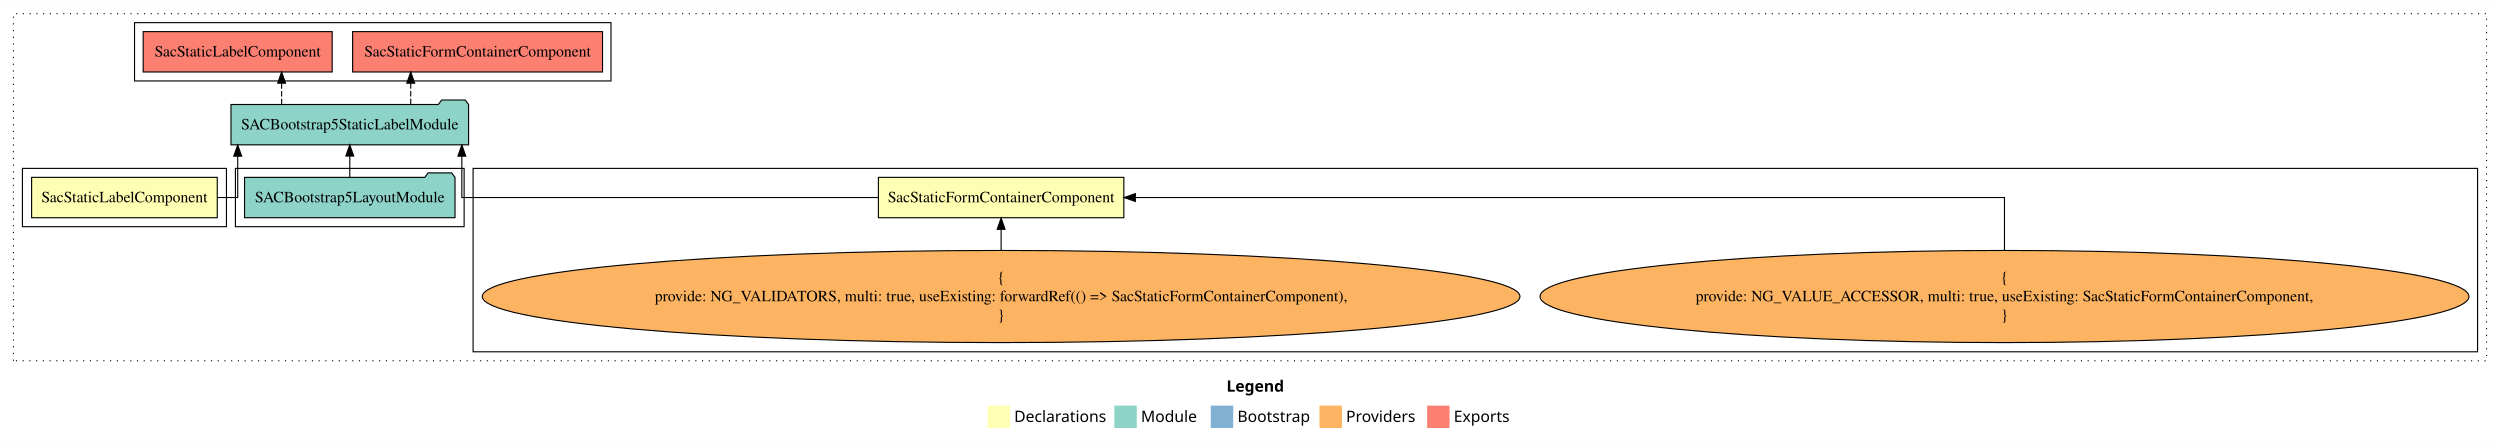
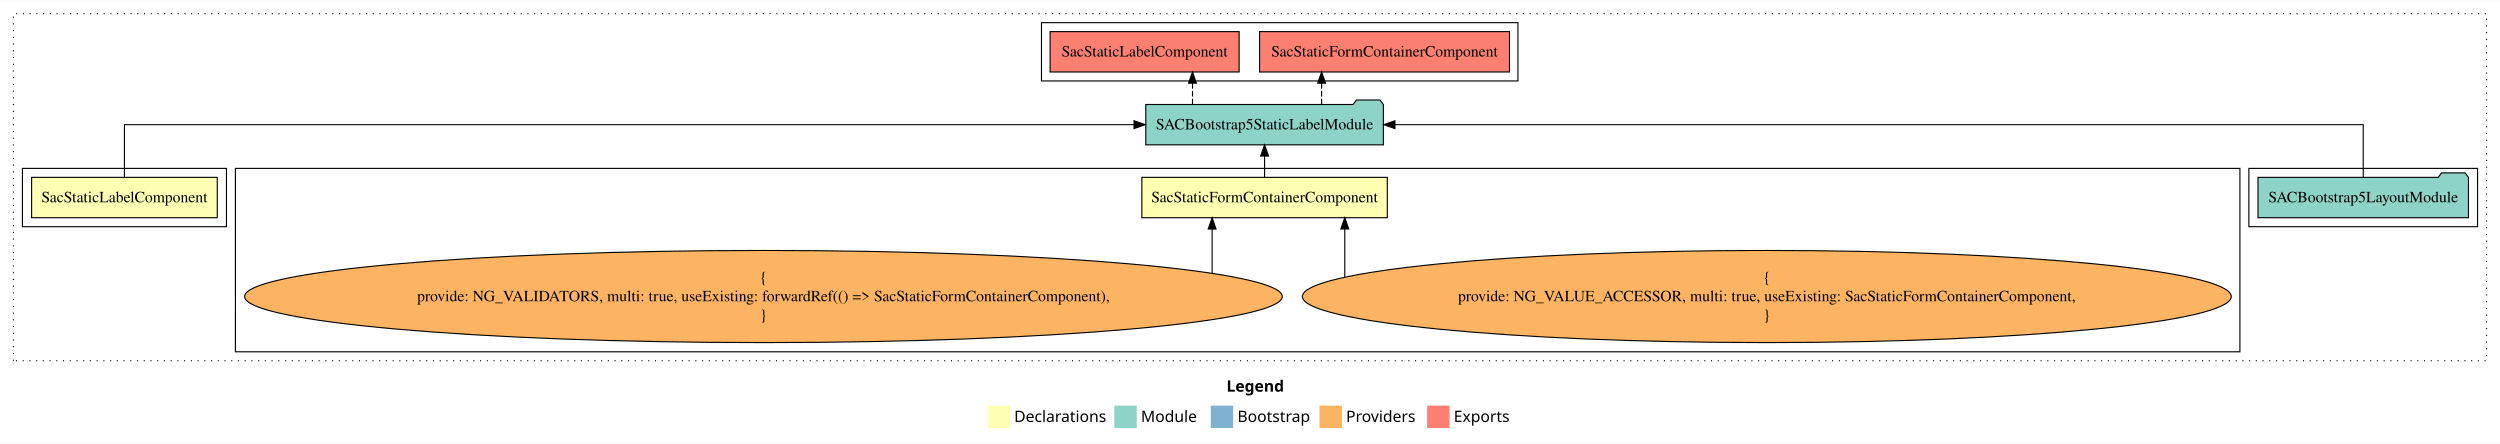
<svg xmlns="http://www.w3.org/2000/svg" width="2230pt" height="396pt" viewBox="0.00 0.00 2230.00 395.59">
  <g id="graph0" class="graph" transform="scale(1 1) rotate(0) translate(4 391.59)">
    <polygon fill="white" stroke="transparent" points="-4,4 -4,-391.59 2226,-391.59 2226,4 -4,4" />
    <text text-anchor="start" x="1090.01" y="-42.4" font-family="Times-12" font-weight="bold" font-size="14.00">Legend</text>
    <polygon fill="#ffffb3" stroke="transparent" points="877,-10 877,-30 897,-30 897,-10 877,-10" />
    <text text-anchor="start" x="900.63" y="-15.4" font-family="Times-12" font-size="14.00">  Declarations</text>
    <polygon fill="#8dd3c7" stroke="transparent" points="990,-10 990,-30 1010,-30 1010,-10 990,-10" />
    <text text-anchor="start" x="1013.73" y="-15.4" font-family="Times-12" font-size="14.00">  Module</text>
    <polygon fill="#80b1d3" stroke="transparent" points="1076,-10 1076,-30 1096,-30 1096,-10 1076,-10" />
    <text text-anchor="start" x="1099.78" y="-15.4" font-family="Times-12" font-size="14.00">  Bootstrap</text>
    <polygon fill="#fdb462" stroke="transparent" points="1173,-10 1173,-30 1193,-30 1193,-10 1173,-10" />
    <text text-anchor="start" x="1196.67" y="-15.4" font-family="Times-12" font-size="14.00">  Providers</text>
    <polygon fill="#fb8072" stroke="transparent" points="1269,-10 1269,-30 1289,-30 1289,-10 1269,-10" />
    <text text-anchor="start" x="1292.73" y="-15.4" font-family="Times-12" font-size="14.00">  Exports</text>
    <g id="clust1" class="cluster">
      <polygon fill="none" stroke="black" stroke-dasharray="1,5" points="8,-70 8,-379.59 2214,-379.59 2214,-70 8,-70" />
    </g>
-     <g id="clust3" class="cluster">
-       <polygon fill="none" stroke="black" points="418,-78 418,-241.59 2206,-241.59 2206,-78 418,-78" />
+     <g id="clust5" class="cluster">
+       <polygon fill="none" stroke="black" points="2002,-189.59 2002,-241.59 2206,-241.59 2206,-189.59 2002,-189.59" />
    </g>
    <g id="clust6" class="cluster">
-       <polygon fill="none" stroke="black" points="116,-319.59 116,-371.59 541,-371.59 541,-319.59 116,-319.59" />
+       <polygon fill="none" stroke="black" points="925,-319.59 925,-371.59 1350,-371.59 1350,-319.59 925,-319.59" />
    </g>
-     <g id="clust5" class="cluster">
-       <polygon fill="none" stroke="black" points="206,-189.59 206,-241.59 410,-241.59 410,-189.59 206,-189.59" />
+     <g id="clust3" class="cluster">
+       <polygon fill="none" stroke="black" points="206,-78 206,-241.59 1994,-241.59 1994,-78 206,-78" />
    </g>
    <g id="clust2" class="cluster">
      <polygon fill="none" stroke="black" points="16,-189.59 16,-241.59 198,-241.59 198,-189.59 16,-189.59" />
    </g>
    <g id="node1" class="node">
-       <polygon fill="#ffffb3" stroke="black" points="998.47,-233.59 779.53,-233.59 779.53,-197.59 998.47,-197.59 998.47,-233.59" />
-       <text text-anchor="middle" x="889" y="-211.39" font-family="Times,serif" font-size="14.00">SacStaticFormContainerComponent</text>
+       <polygon fill="#ffffb3" stroke="black" points="1233.47,-233.59 1014.53,-233.59 1014.53,-197.59 1233.47,-197.59 1233.47,-233.59" />
+       <text text-anchor="middle" x="1124" y="-211.39" font-family="Times,serif" font-size="14.00">SacStaticFormContainerComponent</text>
    </g>
    <g id="node3" class="node">
-       <polygon fill="#8dd3c7" stroke="black" points="413.97,-298.59 410.97,-302.59 389.97,-302.59 386.97,-298.59 202.03,-298.59 202.03,-262.59 413.97,-262.59 413.97,-298.59" />
-       <text text-anchor="middle" x="308" y="-276.39" font-family="Times,serif" font-size="14.00">SACBootstrap5StaticLabelModule</text>
+       <polygon fill="#8dd3c7" stroke="black" points="1229.97,-298.59 1226.97,-302.59 1205.97,-302.59 1202.97,-298.59 1018.03,-298.59 1018.03,-262.59 1229.97,-262.59 1229.97,-298.59" />
+       <text text-anchor="middle" x="1124" y="-276.39" font-family="Times,serif" font-size="14.00">SACBootstrap5StaticLabelModule</text>
    </g>
    <g id="edge1" class="edge">
-       <path fill="none" stroke="black" d="M779.24,-215.59C637.27,-215.59 407.96,-215.59 407.96,-215.59 407.96,-215.59 407.96,-252.48 407.96,-252.48" />
-       <polygon fill="black" stroke="black" points="404.46,-252.48 407.96,-262.48 411.46,-252.48 404.46,-252.48" />
+       <path fill="none" stroke="black" d="M1124,-233.7C1124,-233.7 1124,-252.58 1124,-252.58" />
+       <polygon fill="black" stroke="black" points="1120.5,-252.58 1124,-262.58 1127.5,-252.58 1120.5,-252.58" />
    </g>
    <g id="node2" class="node">
      <polygon fill="#ffffb3" stroke="black" points="189.8,-233.59 24.2,-233.59 24.2,-197.59 189.8,-197.59 189.8,-233.59" />
      <text text-anchor="middle" x="107" y="-211.39" font-family="Times,serif" font-size="14.00">SacStaticLabelComponent</text>
    </g>
    <g id="edge4" class="edge">
-       <path fill="none" stroke="black" d="M189.98,-215.59C200.7,-215.59 208.04,-215.59 208.04,-215.59 208.04,-215.59 208.04,-252.48 208.04,-252.48" />
-       <polygon fill="black" stroke="black" points="204.54,-252.48 208.04,-262.48 211.54,-252.48 204.54,-252.48" />
+       <path fill="none" stroke="black" d="M107,-233.7C107,-252.93 107,-280.59 107,-280.59 107,-280.59 1007.56,-280.59 1007.56,-280.59" />
+       <polygon fill="black" stroke="black" points="1007.56,-284.09 1017.56,-280.59 1007.56,-277.09 1007.56,-284.09" />
    </g>
    <g id="node7" class="node">
-       <polygon fill="#fb8072" stroke="black" points="533.47,-363.59 310.53,-363.59 310.53,-327.59 533.47,-327.59 533.47,-363.59" />
-       <text text-anchor="middle" x="422" y="-341.39" font-family="Times,serif" font-size="14.00">SacStaticFormContainerComponent </text>
+       <polygon fill="#fb8072" stroke="black" points="1342.47,-363.59 1119.53,-363.59 1119.53,-327.59 1342.47,-327.59 1342.47,-363.59" />
+       <text text-anchor="middle" x="1231" y="-341.39" font-family="Times,serif" font-size="14.00">SacStaticFormContainerComponent </text>
    </g>
    <g id="edge6" class="edge">
-       <path fill="none" stroke="black" stroke-dasharray="5,2" d="M362.38,-298.7C362.38,-298.7 362.38,-317.58 362.38,-317.58" />
-       <polygon fill="black" stroke="black" points="358.88,-317.58 362.38,-327.58 365.88,-317.58 358.88,-317.58" />
+       <path fill="none" stroke="black" stroke-dasharray="5,2" d="M1174.88,-298.7C1174.88,-298.7 1174.88,-317.58 1174.88,-317.58" />
+       <polygon fill="black" stroke="black" points="1171.38,-317.58 1174.88,-327.58 1178.38,-317.58 1171.38,-317.58" />
    </g>
    <g id="node8" class="node">
-       <polygon fill="#fb8072" stroke="black" points="292.3,-363.59 123.7,-363.59 123.7,-327.59 292.3,-327.59 292.3,-363.59" />
-       <text text-anchor="middle" x="208" y="-341.39" font-family="Times,serif" font-size="14.00">SacStaticLabelComponent </text>
+       <polygon fill="#fb8072" stroke="black" points="1101.3,-363.59 932.7,-363.59 932.7,-327.59 1101.3,-327.59 1101.3,-363.59" />
+       <text text-anchor="middle" x="1017" y="-341.39" font-family="Times,serif" font-size="14.00">SacStaticLabelComponent </text>
    </g>
    <g id="edge7" class="edge">
-       <path fill="none" stroke="black" stroke-dasharray="5,2" d="M247.21,-298.7C247.21,-298.7 247.21,-317.58 247.21,-317.58" />
-       <polygon fill="black" stroke="black" points="243.71,-317.58 247.21,-327.58 250.71,-317.58 243.71,-317.58" />
+       <path fill="none" stroke="black" stroke-dasharray="5,2" d="M1059.71,-298.7C1059.71,-298.7 1059.71,-317.58 1059.71,-317.58" />
+       <polygon fill="black" stroke="black" points="1056.21,-317.58 1059.71,-327.58 1063.21,-317.58 1056.21,-317.58" />
    </g>
    <g id="node4" class="node">
-       <ellipse fill="#fdb462" stroke="black" cx="1784" cy="-127.3" rx="414.29" ry="41.09" />
-       <text text-anchor="middle" x="1784" y="-139.9" font-family="Times,serif" font-size="14.00">{</text>
-       <text text-anchor="middle" x="1784" y="-123.1" font-family="Times,serif" font-size="14.00">    provide: NG_VALUE_ACCESSOR, multi: true, useExisting: SacStaticFormContainerComponent,</text>
-       <text text-anchor="middle" x="1784" y="-106.3" font-family="Times,serif" font-size="14.00">}</text>
+       <ellipse fill="#fdb462" stroke="black" cx="1572" cy="-127.3" rx="414.29" ry="41.09" />
+       <text text-anchor="middle" x="1572" y="-139.9" font-family="Times,serif" font-size="14.00">{</text>
+       <text text-anchor="middle" x="1572" y="-123.1" font-family="Times,serif" font-size="14.00">    provide: NG_VALUE_ACCESSOR, multi: true, useExisting: SacStaticFormContainerComponent,</text>
+       <text text-anchor="middle" x="1572" y="-106.3" font-family="Times,serif" font-size="14.00">}</text>
    </g>
    <g id="edge2" class="edge">
-       <path fill="none" stroke="black" d="M1784,-168.6C1784,-191.58 1784,-215.59 1784,-215.59 1784,-215.59 1008.74,-215.59 1008.74,-215.59" />
-       <polygon fill="black" stroke="black" points="1008.74,-212.09 998.74,-215.59 1008.74,-219.09 1008.74,-212.09" />
+       <path fill="none" stroke="black" d="M1195.55,-144.74C1195.55,-144.74 1195.55,-187.58 1195.55,-187.58" />
+       <polygon fill="black" stroke="black" points="1192.05,-187.58 1195.55,-197.58 1199.05,-187.58 1192.05,-187.58" />
    </g>
    <g id="node5" class="node">
-       <ellipse fill="#fdb462" stroke="black" cx="889" cy="-127.3" rx="462.8" ry="41.09" />
-       <text text-anchor="middle" x="889" y="-139.9" font-family="Times,serif" font-size="14.00">{</text>
-       <text text-anchor="middle" x="889" y="-123.1" font-family="Times,serif" font-size="14.00">    provide: NG_VALIDATORS, multi: true, useExisting: forwardRef(() =&gt; SacStaticFormContainerComponent),</text>
-       <text text-anchor="middle" x="889" y="-106.3" font-family="Times,serif" font-size="14.00">}</text>
+       <ellipse fill="#fdb462" stroke="black" cx="677" cy="-127.3" rx="462.8" ry="41.09" />
+       <text text-anchor="middle" x="677" y="-139.9" font-family="Times,serif" font-size="14.00">{</text>
+       <text text-anchor="middle" x="677" y="-123.1" font-family="Times,serif" font-size="14.00">    provide: NG_VALIDATORS, multi: true, useExisting: forwardRef(() =&gt; SacStaticFormContainerComponent),</text>
+       <text text-anchor="middle" x="677" y="-106.3" font-family="Times,serif" font-size="14.00">}</text>
    </g>
    <g id="edge3" class="edge">
-       <path fill="none" stroke="black" d="M889,-168.6C889,-168.6 889,-187.26 889,-187.26" />
-       <polygon fill="black" stroke="black" points="885.5,-187.26 889,-197.26 892.5,-187.26 885.5,-187.26" />
+       <path fill="none" stroke="black" d="M1077.21,-148.22C1077.21,-148.22 1077.21,-187.5 1077.21,-187.5" />
+       <polygon fill="black" stroke="black" points="1073.71,-187.5 1077.21,-197.5 1080.71,-187.5 1073.71,-187.5" />
    </g>
    <g id="node6" class="node">
-       <polygon fill="#8dd3c7" stroke="black" points="401.87,-233.59 398.87,-237.59 377.87,-237.59 374.87,-233.59 214.13,-233.59 214.13,-197.59 401.87,-197.59 401.87,-233.59" />
-       <text text-anchor="middle" x="308" y="-211.39" font-family="Times,serif" font-size="14.00">SACBootstrap5LayoutModule</text>
+       <polygon fill="#8dd3c7" stroke="black" points="2197.87,-233.59 2194.87,-237.59 2173.87,-237.59 2170.87,-233.59 2010.13,-233.59 2010.13,-197.59 2197.87,-197.59 2197.87,-233.59" />
+       <text text-anchor="middle" x="2104" y="-211.39" font-family="Times,serif" font-size="14.00">SACBootstrap5LayoutModule</text>
    </g>
    <g id="edge5" class="edge">
-       <path fill="none" stroke="black" d="M308,-233.7C308,-233.7 308,-252.58 308,-252.58" />
-       <polygon fill="black" stroke="black" points="304.5,-252.58 308,-262.58 311.5,-252.58 304.5,-252.58" />
+       <path fill="none" stroke="black" d="M2104,-233.7C2104,-252.93 2104,-280.59 2104,-280.59 2104,-280.59 1240.28,-280.59 1240.28,-280.59" />
+       <polygon fill="black" stroke="black" points="1240.28,-277.09 1230.28,-280.59 1240.28,-284.09 1240.28,-277.09" />
    </g>
  </g>
</svg>
